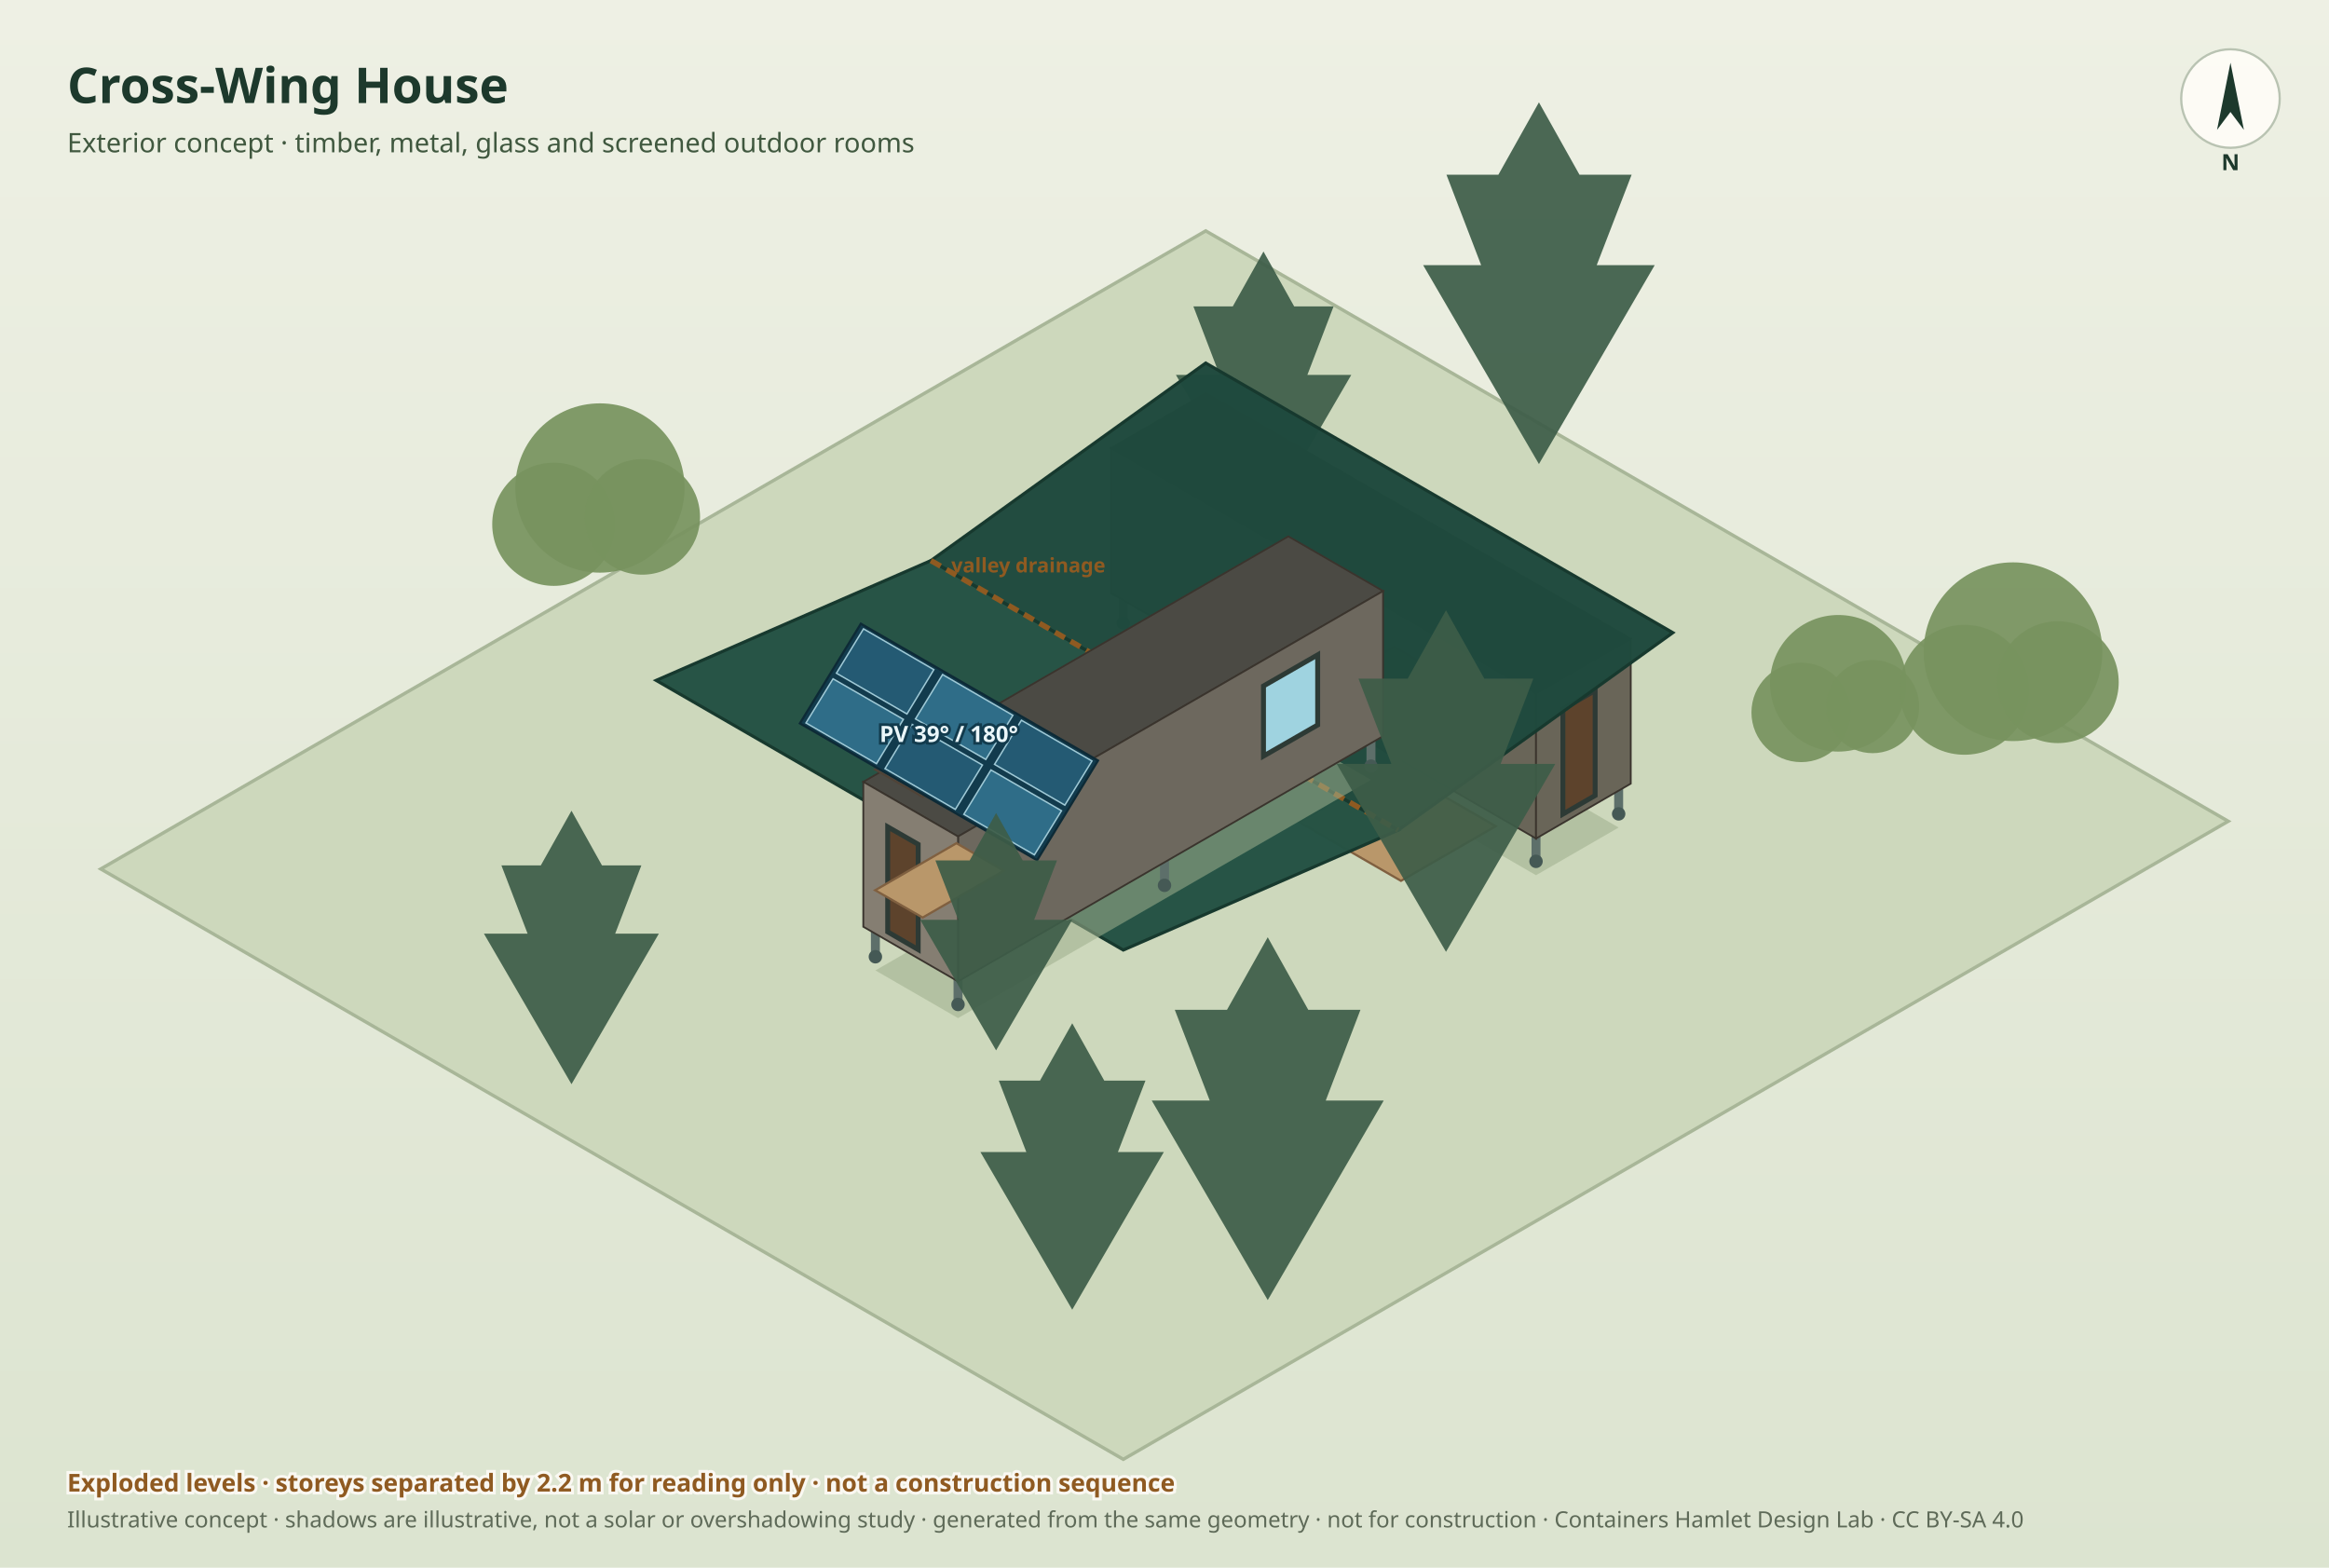
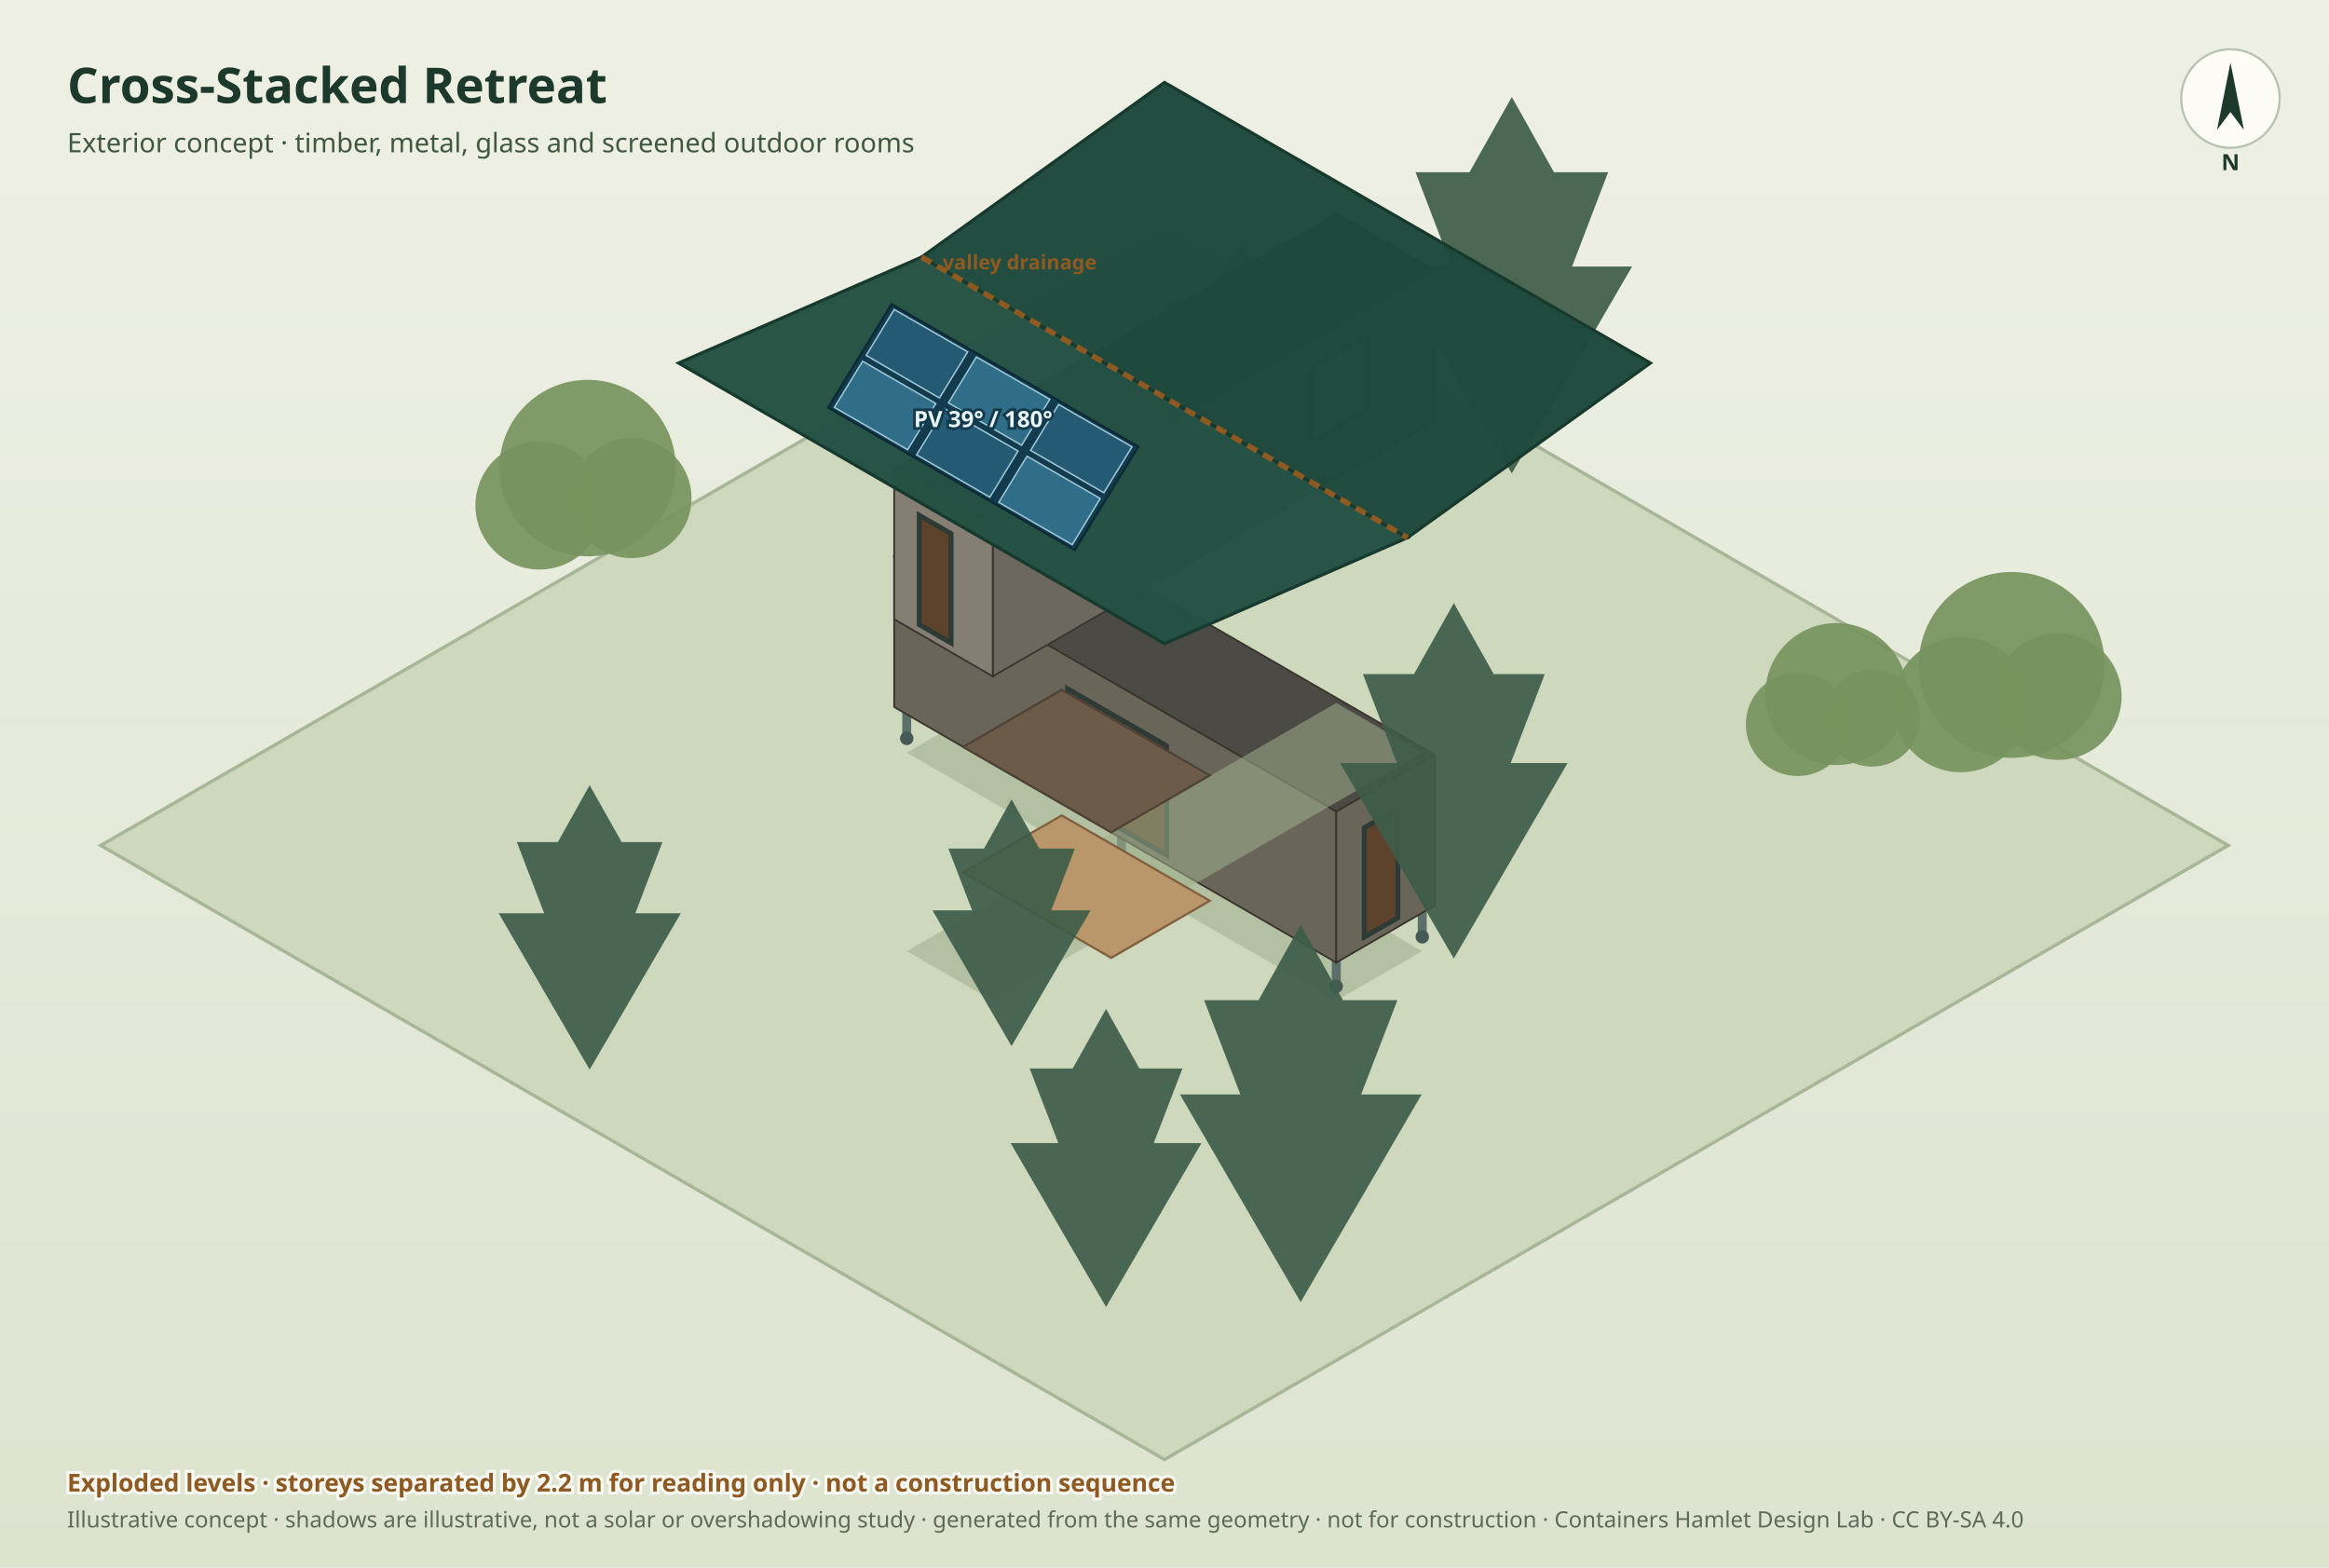
- <svg xmlns="http://www.w3.org/2000/svg" viewBox="0 0 1040 700" role="img" aria-labelledby="concept-hamlet-cross-stacked-retreat-exploded-t concept-hamlet-cross-stacked-retreat-exploded-d" data-plan-scale="17.5" data-plan-width="1040">
+ <svg xmlns="http://www.w3.org/2000/svg" viewBox="0 0 1040 700" role="img" aria-labelledby="concept-hamlet-cross-stacked-retreat-exploded-t concept-hamlet-cross-stacked-retreat-exploded-d" data-plan-scale="18.2" data-plan-width="1040">
  <defs>
    <linearGradient id="concept-hamlet-cross-stacked-retreat-exploded-sky" x1="0" y1="0" x2="0" y2="1">
      <stop offset="0" stop-color="#eef0e4" />
      <stop offset="1" stop-color="#dce4d0" />
    </linearGradient>
  </defs>
  <rect width="1040" height="700" fill="url(#concept-hamlet-cross-stacked-retreat-exploded-sky)" />
-   <path d="M538.4 103.1L995 366.7L501.6 651.6L45 388Z" fill="#cdd8bc" stroke="#a8b698" stroke-width="1.5" />
+   <path d="M520 103.2L995 377.5L520 651.7L45 377.5Z" fill="#cdd8bc" stroke="#a8b698" stroke-width="1.5" />
  <g fill="#78935f" fill-opacity="0.92">
-     <circle cx="820.9" cy="305.1" r="30.5" />
-     <circle cx="804.3" cy="318.1" r="22.2" />
-     <circle cx="836.2" cy="315.5" r="20.8" />
+     <circle cx="820" cy="309.9" r="31.7" />
+     <circle cx="802.7" cy="323.4" r="23.1" />
+     <circle cx="835.9" cy="320.7" r="21.6" />
+   </g>
+   <g fill="#3d5d48" fill-opacity="0.92">
+     <path d="M554.2 235.9L594.9 165.9L574.5 165.9L586.8 134L568.4 134L554.2 108.6L539.9 134L521.6 134L533.8 165.9L513.4 165.9Z" />
+   </g>
+   <g fill="#3d5d48" fill-opacity="0.92">
+     <path d="M675.1 211.4L728.8 119L702 119L718.1 76.9L693.9 76.9L675.1 43.3L656.2 76.9L632.1 76.9L648.2 119L621.3 119Z" />
  </g>
  <g fill="#78935f" fill-opacity="0.92">
-     <circle cx="898.9" cy="291" r="39.9" />
-     <circle cx="877.2" cy="308" r="29" />
-     <circle cx="918.9" cy="304.6" r="27.2" />
+     <circle cx="262.4" cy="209" r="39.4" />
+     <circle cx="240.9" cy="225.7" r="28.6" />
+     <circle cx="282" cy="222.4" r="26.8" />
+   </g>
+   <path d="M443.3 313.9 635.1 424.7 596.7 446.8 404.9 336.1Z" fill="#9eae8d" fill-opacity="0.55" />
+   <line x1="443.3" y1="307.6" x2="443.3" y2="293.6" stroke="#5d6f6a" stroke-width="4" />
+   <circle cx="443.3" cy="307.6" r="3" fill="#455955" />
+   <line x1="635.1" y1="418.3" x2="635.1" y2="404.3" stroke="#5d6f6a" stroke-width="4" />
+   <circle cx="635.1" cy="418.3" r="3" fill="#455955" />
+   <line x1="596.7" y1="440.4" x2="596.7" y2="426.5" stroke="#5d6f6a" stroke-width="4" />
+   <circle cx="596.7" cy="440.4" r="3" fill="#455955" />
+   <line x1="404.9" y1="329.7" x2="404.9" y2="315.7" stroke="#5d6f6a" stroke-width="4" />
+   <circle cx="404.9" cy="329.7" r="3" fill="#455955" />
+   <line x1="539.2" y1="362.9" x2="539.2" y2="349" stroke="#5d6f6a" stroke-width="4" />
+   <circle cx="539.2" cy="362.9" r="3" fill="#455955" />
+   <line x1="500.8" y1="385.1" x2="500.8" y2="371.1" stroke="#5d6f6a" stroke-width="4" />
+   <circle cx="500.8" cy="385.1" r="3" fill="#455955" />
+   <path d="M443.3 223 640.7 337 596.7 362.4 399.3 248.4Z" fill="#4b4a44" stroke="#3a342d" stroke-width="0.8" />
+   <path d="M399.3 315.7 596.7 429.8 596.7 362.4 399.3 248.4Z" fill="#696558" stroke="#3a342d" stroke-width="0.8" />
+   <path d="M640.7 404.3 596.7 429.8 596.7 362.4 640.7 337Z" fill="#696558" stroke="#3a342d" stroke-width="0.8" />
+   <path d="M476.8 356.4 520.9 381.8 520.9 333 476.8 307.6Z" fill="#5d432c" stroke="#2d3a35" stroke-width="2.2" />
+   <path d="M624.2 409.8 609.2 418.4 609.2 369.6 624.2 361Z" fill="#5d432c" stroke="#2d3a35" stroke-width="2.2" />
+   <path d="M635.1 336.1 443.3 446.8 404.9 424.7 596.7 313.9Z" fill="#9eae8d" fill-opacity="0.55" />
+   <text x="520" y="162.6" text-anchor="middle" font-family="system-ui, sans-serif" font-size="10" font-weight="800" fill="#1d392c" stroke="#faf8f2" stroke-width="2.4" paint-order="stroke">M2 · LEVEL 2</text>
+   <path d="M640.7 120.6 443.3 234.6 399.3 209.2 596.7 95.2Z" fill="#4b4a44" stroke="#3a342d" stroke-width="0.8" />
+   <path d="M640.7 188 443.3 302 443.3 234.6 640.7 120.6Z" fill="#6d685e" stroke="#3a342d" stroke-width="0.8" />
+   <path d="M443.3 302 399.3 276.5 399.3 209.2 443.3 234.6Z" fill="#857e72" stroke="#3a342d" stroke-width="0.8" />
+   <path d="M610.4 182.8 585.2 197.3 585.2 164.7 610.4 150.2Z" fill="#9fd3e0" stroke="#2d3a35" stroke-width="2.2" />
+   <path d="M424.7 287.1 410.5 278.9 410.5 230.1 424.7 238.3Z" fill="#5d432c" stroke="#2d3a35" stroke-width="2.2" />
+   <path d="M303 162.1 520 287.4 628.5 240.1 411.5 114.8Z" fill="#245244" fill-opacity="0.98" stroke="#17392e" stroke-width="1.4" />
+   <path d="M520 36.8 737 162.1 628.5 240.1 411.5 114.8Z" fill="#1f4a3d" fill-opacity="0.98" stroke="#17392e" stroke-width="1.4" />
+   <path d="M411.5 114.8 628.5 240.1" stroke="#8f5a21" stroke-width="2.4" stroke-dasharray="5 3" />
+   <text x="420.9" y="120.3" font-family="system-ui, sans-serif" font-size="9" font-weight="800" fill="#8f5a21">valley drainage</text>
+   <path d="M474.1 364.1 540.2 402.2 496.2 427.7 430.1 389.5Z" fill="#b9976a" stroke="#806040" stroke-width="1" />
+   <path d="M474.1 308 540.2 346.2 496.2 371.6 430.1 333.5Z" fill="#6d5b49" stroke="#4f4337" stroke-width="1" />
+   <path d="M369.8 182 479.9 245.6 508.3 199.4 398.1 135.8Z" fill="#123b4d" stroke="#0d2a36" stroke-width="1" />
+   <path d="M372.6 181.9 405.3 200.8 417.9 180.2 385.2 161.3Z" fill="#2f6d88" stroke="#9fc9d6" stroke-width="0.65" />
+   <path d="M409.3 203.1 442 222 454.6 201.4 421.9 182.5Z" fill="#245a73" stroke="#9fc9d6" stroke-width="0.65" />
+   <path d="M446 224.3 478.8 243.2 491.3 222.6 458.6 203.7Z" fill="#2f6d88" stroke="#9fc9d6" stroke-width="0.65" />
+   <path d="M386.8 158.7 419.5 177.7 432.1 157.1 399.3 138.2Z" fill="#245a73" stroke="#9fc9d6" stroke-width="0.65" />
+   <path d="M423.5 179.9 456.2 198.8 468.8 178.3 436 159.4Z" fill="#2f6d88" stroke="#9fc9d6" stroke-width="0.65" />
+   <path d="M460.2 201.1 492.9 220 505.5 199.5 472.7 180.6Z" fill="#245a73" stroke="#9fc9d6" stroke-width="0.65" />
+   <text x="439" y="190.7" text-anchor="middle" font-family="system-ui, sans-serif" font-size="10" font-weight="800" fill="#eaf6f9" stroke="#123b4d" stroke-width="2.4" paint-order="stroke">PV 39° / 180°</text>
+   <g fill="#3d5d48" fill-opacity="0.92">
+     <path d="M451.7 467.1L487 406.5L469.4 406.5L480 378.9L464.1 378.9L451.7 356.9L439.4 378.9L423.5 378.9L434.1 406.5L416.4 406.5Z" />
  </g>
  <g fill="#3d5d48" fill-opacity="0.92">
-     <path d="M564.2 234.7L603.4 167.4L583.8 167.4L595.5 136.8L577.9 136.8L564.2 112.3L550.5 136.8L532.9 136.8L544.6 167.4L525.1 167.4Z" />
+     <path d="M580.8 581.4L634.8 488.7L607.8 488.7L624 446.6L599.7 446.6L580.8 412.9L562 446.6L537.7 446.6L553.9 488.7L526.9 488.7Z" />
+   </g>
+   <g fill="#78935f" fill-opacity="0.92">
+     <circle cx="898.3" cy="296.9" r="41.5" />
+     <circle cx="875.6" cy="314.6" r="30.2" />
+     <circle cx="919.1" cy="311" r="28.3" />
  </g>
  <g fill="#3d5d48" fill-opacity="0.92">
-     <path d="M687.2 207.2L738.9 118.4L713 118.4L728.6 78L705.3 78L687.2 45.7L669.1 78L645.9 78L661.4 118.4L635.5 118.4Z" />
-   </g>
-   <g fill="#78935f" fill-opacity="0.92">
-     <circle cx="267.9" cy="217.9" r="37.8" />
-     <circle cx="247.3" cy="234.1" r="27.5" />
-     <circle cx="286.8" cy="230.8" r="25.8" />
-   </g>
-   <path d="M538.4 263 722.8 369.5 685.9 390.8 501.6 284.3Z" fill="#9eae8d" fill-opacity="0.55" />
-   <line x1="538.4" y1="256.9" x2="538.4" y2="243.5" stroke="#5d6f6a" stroke-width="4" />
-   <circle cx="538.4" cy="256.9" r="3" fill="#455955" />
-   <line x1="722.8" y1="363.4" x2="722.8" y2="349.9" stroke="#5d6f6a" stroke-width="4" />
-   <circle cx="722.8" cy="363.4" r="3" fill="#455955" />
-   <line x1="685.9" y1="384.6" x2="685.9" y2="371.2" stroke="#5d6f6a" stroke-width="4" />
-   <circle cx="685.9" cy="384.6" r="3" fill="#455955" />
-   <line x1="501.6" y1="278.2" x2="501.6" y2="264.8" stroke="#5d6f6a" stroke-width="4" />
-   <circle cx="501.6" cy="278.2" r="3" fill="#455955" />
-   <line x1="630.6" y1="310.1" x2="630.6" y2="296.7" stroke="#5d6f6a" stroke-width="4" />
-   <circle cx="630.6" cy="310.1" r="3" fill="#455955" />
-   <line x1="593.8" y1="331.4" x2="593.8" y2="318" stroke="#5d6f6a" stroke-width="4" />
-   <circle cx="593.8" cy="331.4" r="3" fill="#455955" />
-   <path d="M538.4 175.6 728.2 285.2 685.9 309.6 496.1 200.1Z" fill="#4b4a44" stroke="#3a342d" stroke-width="0.8" />
-   <path d="M496.1 264.8 685.9 374.4 685.9 309.6 496.1 200.1Z" fill="#696558" stroke="#3a342d" stroke-width="0.8" />
-   <path d="M728.2 349.9 685.9 374.4 685.9 309.6 728.2 285.2Z" fill="#696558" stroke="#3a342d" stroke-width="0.8" />
-   <path d="M570.7 303.9 613 328.3 613 281.4 570.7 256.9Z" fill="#5d432c" stroke="#2d3a35" stroke-width="2.2" />
-   <path d="M712.3 355.2 697.9 363.5 697.9 316.6 712.3 308.3Z" fill="#5d432c" stroke="#2d3a35" stroke-width="2.2" />
-   <path d="M622.5 342.7 667.9 368.9 625.6 393.3 580.2 367.1Z" fill="#b9976a" stroke="#806040" stroke-width="1" />
-   <path d="M622.5 288.8 667.9 315 625.6 339.5 580.2 313.3Z" fill="#6d5b49" stroke="#4f4337" stroke-width="1" />
-   <path d="M293 303.8 501.6 424.2 624.3 370.7 415.7 250.3Z" fill="#245244" fill-opacity="0.98" stroke="#17392e" stroke-width="1.4" />
-   <path d="M538.4 162.1 747 282.5 624.3 370.7 415.7 250.3Z" fill="#1f4a3d" fill-opacity="0.98" stroke="#17392e" stroke-width="1.4" />
-   <path d="M415.7 250.3 624.3 370.7" stroke="#8f5a21" stroke-width="2.4" stroke-dasharray="5 3" />
-   <text x="424.8" y="255.6" font-family="system-ui, sans-serif" font-size="9" font-weight="800" fill="#8f5a21">valley drainage</text>
-   <path d="M612.2 348.2 427.8 454.6 390.9 433.3 575.3 326.9Z" fill="#9eae8d" fill-opacity="0.55" />
-   <line x1="612.2" y1="342.1" x2="612.2" y2="328.7" stroke="#5d6f6a" stroke-width="4" />
-   <circle cx="612.2" cy="342.1" r="3" fill="#455955" />
-   <line x1="427.8" y1="448.5" x2="427.8" y2="435.1" stroke="#5d6f6a" stroke-width="4" />
-   <circle cx="427.8" cy="448.5" r="3" fill="#455955" />
-   <line x1="390.9" y1="427.2" x2="390.9" y2="413.8" stroke="#5d6f6a" stroke-width="4" />
-   <circle cx="390.9" cy="427.2" r="3" fill="#455955" />
-   <line x1="575.3" y1="320.8" x2="575.3" y2="307.4" stroke="#5d6f6a" stroke-width="4" />
-   <circle cx="575.3" cy="320.8" r="3" fill="#455955" />
-   <line x1="520" y1="395.3" x2="520" y2="381.9" stroke="#5d6f6a" stroke-width="4" />
-   <circle cx="520" cy="395.3" r="3" fill="#455955" />
-   <line x1="483.1" y1="374" x2="483.1" y2="360.6" stroke="#5d6f6a" stroke-width="4" />
-   <circle cx="483.1" cy="374" r="3" fill="#455955" />
-   <path d="M617.6 263.9 427.8 373.5 385.5 349.1 575.3 239.5Z" fill="#4b4a44" stroke="#3a342d" stroke-width="0.8" />
-   <path d="M617.6 328.7 427.8 438.2 427.8 373.5 617.6 263.9Z" fill="#6d685e" stroke="#3a342d" stroke-width="0.8" />
-   <path d="M427.8 438.2 385.5 413.8 385.5 349.1 427.8 373.5Z" fill="#857e72" stroke="#3a342d" stroke-width="0.8" />
-   <path d="M588.4 323.7 564.2 337.6 564.2 306.3 588.4 292.4Z" fill="#9fd3e0" stroke="#2d3a35" stroke-width="2.2" />
-   <path d="M410 424 396.4 416.1 396.4 369.2 410 377Z" fill="#5d432c" stroke="#2d3a35" stroke-width="2.2" />
-   <path d="M448.3 388.8 412 409.7 390.8 397.5 427.1 376.5Z" fill="#b9976a" stroke="#806040" stroke-width="1" />
-   <path d="M448.3 334.9 412 355.8 390.8 343.6 427.1 322.7Z" fill="#6d5b49" stroke="#4f4337" stroke-width="1" />
-   <path d="M357.2 323 463.1 384.1 490.3 339.6 384.4 278.5Z" fill="#123b4d" stroke="#0d2a36" stroke-width="1" />
-   <path d="M359.9 322.8 391.4 341 403.4 321.2 372 303.1Z" fill="#2f6d88" stroke="#9fc9d6" stroke-width="0.65" />
-   <path d="M395.2 343.2 426.6 361.4 438.7 341.6 407.2 323.4Z" fill="#245a73" stroke="#9fc9d6" stroke-width="0.65" />
-   <path d="M430.4 363.6 461.9 381.7 474 362 442.5 343.8Z" fill="#2f6d88" stroke="#9fc9d6" stroke-width="0.65" />
-   <path d="M373.5 300.6 405 318.8 417 299 385.6 280.8Z" fill="#245a73" stroke="#9fc9d6" stroke-width="0.65" />
-   <path d="M408.8 321 440.2 339.1 452.3 319.4 420.9 301.2Z" fill="#2f6d88" stroke="#9fc9d6" stroke-width="0.65" />
-   <path d="M444.1 341.3 475.5 359.5 487.6 339.8 456.1 321.6Z" fill="#245a73" stroke="#9fc9d6" stroke-width="0.65" />
-   <text x="423.7" y="331.3" text-anchor="middle" font-family="system-ui, sans-serif" font-size="10" font-weight="800" fill="#eaf6f9" stroke="#123b4d" stroke-width="2.4" paint-order="stroke">PV 39° / 180°</text>
-   <g fill="#3d5d48" fill-opacity="0.92">
-     <path d="M444.8 469L478.8 410.7L461.8 410.7L472 384.2L456.7 384.2L444.8 363L433 384.2L417.7 384.2L427.9 410.7L410.9 410.7Z" />
+     <path d="M263.3 477.6L304 407.8L283.7 407.8L295.8 376L277.6 376L263.3 350.6L249.1 376L230.8 376L243 407.8L222.7 407.8Z" />
  </g>
  <g fill="#3d5d48" fill-opacity="0.92">
-     <path d="M566.1 580.5L617.9 491.4L592 491.4L607.5 450.9L584.2 450.9L566.1 418.5L547.9 450.9L524.6 450.9L540.2 491.4L514.3 491.4Z" />
+     <path d="M493.9 583.6L536.5 510.4L515.2 510.4L528 477.1L508.8 477.1L493.9 450.5L479 477.1L459.8 477.1L472.6 510.4L451.3 510.4Z" />
  </g>
  <g fill="#3d5d48" fill-opacity="0.92">
-     <path d="M255.2 484.1L294.2 416.9L274.7 416.9L286.4 386.4L268.8 386.4L255.2 362L241.5 386.4L223.9 386.4L235.6 416.9L216.1 416.9Z" />
+     <path d="M649.2 428L700 340.7L674.6 340.7L689.8 301L667 301L649.2 269.3L631.4 301L608.6 301L623.8 340.7L598.4 340.7Z" />
  </g>
-   <g fill="#3d5d48" fill-opacity="0.92">
-     <path d="M478.8 584.8L519.7 514.4L499.2 514.4L511.5 482.5L493.1 482.5L478.8 456.9L464.4 482.5L446 482.5L458.3 514.4L437.8 514.4Z" />
-   </g>
-   <g fill="#3d5d48" fill-opacity="0.92">
-     <path d="M645.7 425L694.5 341.1L670.1 341.1L684.7 303L662.8 303L645.7 272.5L628.6 303L606.6 303L621.3 341.1L596.9 341.1Z" />
-   </g>
-   <text x="30" y="46" font-family="system-ui, sans-serif" font-size="22" font-weight="800" fill="#1d392c">Cross-Wing House</text>
+   <text x="30" y="46" font-family="system-ui, sans-serif" font-size="22" font-weight="800" fill="#1d392c">Cross-Stacked Retreat</text>
  <text x="30" y="68" font-family="system-ui, sans-serif" font-size="12" fill="#40583f">Exterior concept · timber, metal, glass and screened outdoor rooms</text>
  <g aria-hidden="true">
    <circle cx="996" cy="44" r="22" fill="#fffdf7" fill-opacity="0.9" stroke="#b9c3b2" />
    <path d="M996 28l6 30l-6 -8l-6 8z" fill="#1d392c" />
    <text x="996" y="76" text-anchor="middle" font-size="10" font-weight="700" font-family="system-ui, sans-serif" fill="#1d392c">N</text>
  </g>
  <text x="30" y="682" font-family="system-ui, sans-serif" font-size="10" fill="#5e6a58">Illustrative concept · shadows are illustrative, not a solar or overshadowing study · generated from the same geometry · not for construction · Containers Hamlet Design Lab · CC BY-SA 4.0</text>
  <text x="30" y="666" font-family="system-ui, sans-serif" font-size="11" font-weight="700" fill="#8f5a21" stroke="#faf8f2" stroke-width="2.6" paint-order="stroke">Exploded levels · storeys separated by 2.2 m for reading only · not a construction sequence</text>
</svg>
